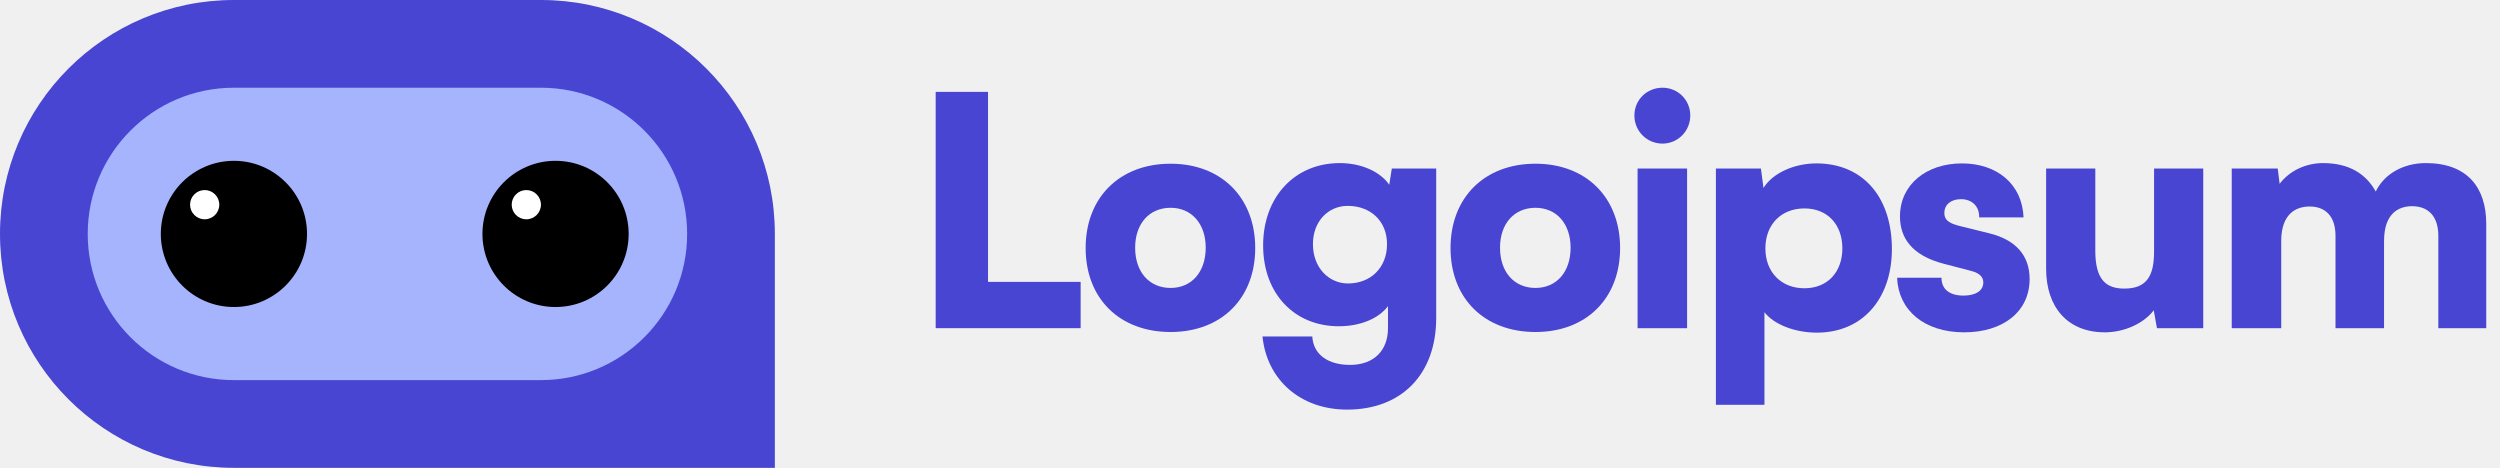
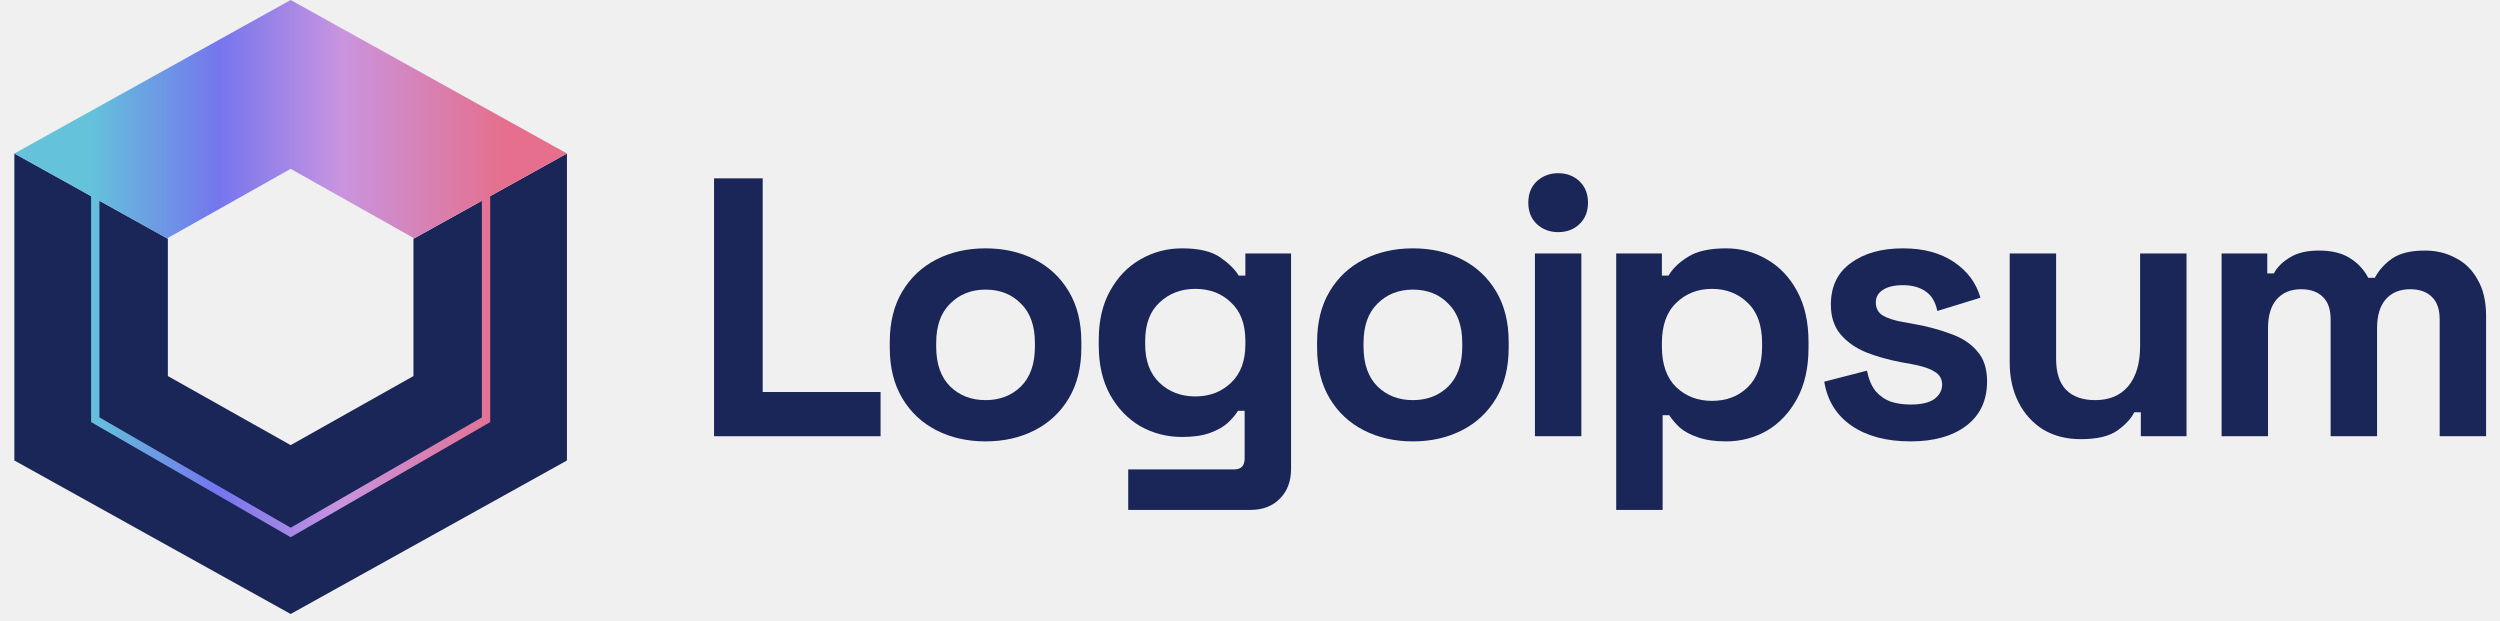
- <svg xmlns="http://www.w3.org/2000/svg" id="logo-40" width="171" height="32" viewBox="0 0 171 32" fill="none">
-   <path d="M67.582 6.284H64V22.447H73.916V19.28H67.582V6.284Z" fill="#4845D2" class="ccustom" />
-   <path d="M74.258 16.965C74.258 20.416 76.574 22.709 80.069 22.709C83.541 22.709 85.857 20.416 85.857 16.965C85.857 13.514 83.541 11.198 80.069 11.198C76.574 11.198 74.258 13.514 74.258 16.965ZM77.644 16.943C77.644 15.305 78.605 14.213 80.069 14.213C81.51 14.213 82.471 15.305 82.471 16.943C82.471 18.603 81.51 19.695 80.069 19.695C78.605 19.695 77.644 18.603 77.644 16.943Z" fill="#4845D2" class="ccustom" />
-   <path d="M86.398 16.79C86.398 20.088 88.538 22.316 91.574 22.316C93.038 22.316 94.305 21.792 94.938 20.94V22.447C94.938 23.954 93.999 24.959 92.339 24.959C90.854 24.959 89.827 24.26 89.761 23.015H86.354C86.66 26.008 88.975 28.017 92.142 28.017C95.877 28.017 98.236 25.593 98.236 21.748V11.526H95.2L95.025 12.64C94.414 11.745 93.125 11.155 91.64 11.155C88.582 11.155 86.398 13.448 86.398 16.79ZM89.805 16.703C89.805 15.13 90.854 14.082 92.186 14.082C93.737 14.082 94.873 15.108 94.873 16.703C94.873 18.297 93.759 19.389 92.208 19.389C90.876 19.389 89.805 18.297 89.805 16.703Z" fill="#4845D2" class="ccustom" />
-   <path d="M99.217 16.965C99.217 20.416 101.532 22.709 105.027 22.709C108.5 22.709 110.815 20.416 110.815 16.965C110.815 13.514 108.5 11.198 105.027 11.198C101.532 11.198 99.217 13.514 99.217 16.965ZM102.602 16.943C102.602 15.305 103.563 14.213 105.027 14.213C106.468 14.213 107.429 15.305 107.429 16.943C107.429 18.603 106.468 19.695 105.027 19.695C103.563 19.695 102.602 18.603 102.602 16.943Z" fill="#4845D2" class="ccustom" />
-   <path d="M113.715 9.822C114.763 9.822 115.615 8.971 115.615 7.9C115.615 6.83 114.763 6 113.715 6C112.645 6 111.793 6.83 111.793 7.9C111.793 8.971 112.645 9.822 113.715 9.822ZM112.011 22.447H115.397V11.526H112.011V22.447Z" fill="#4845D2" class="ccustom" />
-   <path d="M117.368 27.689H120.688V21.355C121.321 22.185 122.763 22.753 124.27 22.753C127.524 22.753 129.49 20.263 129.403 16.812C129.315 13.295 127.284 11.177 124.248 11.177C122.697 11.177 121.234 11.854 120.622 12.858L120.447 11.526H117.368V27.689ZM120.753 16.987C120.753 15.348 121.845 14.256 123.418 14.256C125.012 14.256 126.017 15.37 126.017 16.987C126.017 18.603 125.012 19.717 123.418 19.717C121.845 19.717 120.753 18.625 120.753 16.987Z" fill="#4845D2" class="ccustom" />
-   <path d="M129.761 18.996C129.848 21.202 131.596 22.731 134.348 22.731C136.991 22.731 138.826 21.333 138.826 19.084C138.826 17.467 137.865 16.397 136.073 15.96L134.13 15.479C133.431 15.305 132.994 15.13 132.994 14.562C132.994 13.994 133.452 13.623 134.13 13.623C134.894 13.623 135.396 14.125 135.375 14.868H138.411C138.323 12.596 136.598 11.177 134.195 11.177C131.771 11.177 129.958 12.618 129.958 14.802C129.958 16.266 130.766 17.467 132.928 18.035L134.85 18.537C135.418 18.69 135.658 18.952 135.658 19.324C135.658 19.87 135.156 20.219 134.304 20.219C133.321 20.219 132.797 19.761 132.797 18.996H129.761Z" fill="#4845D2" class="ccustom" />
-   <path d="M143.974 22.731C145.307 22.731 146.639 22.119 147.316 21.224L147.535 22.447H150.702V11.526H147.338V17.205C147.338 18.843 146.858 19.739 145.307 19.739C144.105 19.739 143.319 19.193 143.319 17.161V11.526H139.955V18.384C139.955 20.984 141.397 22.731 143.974 22.731Z" fill="#4845D2" class="ccustom" />
-   <path d="M156.036 22.447V16.484C156.036 14.649 157.019 14.125 157.98 14.125C159.05 14.125 159.749 14.781 159.749 16.135V22.447H163.069V16.484C163.069 14.628 164.03 14.104 164.991 14.104C166.061 14.104 166.782 14.759 166.782 16.135V22.447H170.059V15.305C170.059 12.815 168.748 11.155 165.93 11.155C164.358 11.155 163.069 11.919 162.501 13.099C161.846 11.919 160.71 11.155 158.897 11.155C157.696 11.155 156.582 11.701 155.927 12.575L155.796 11.526H152.65V22.447H156.036Z" fill="#4845D2" class="ccustom" />
-   <path d="M0 16C0 7.163 7.163 0 16 0H37C45.837 0 53 7.163 53 16V32H16C7.163 32 0 24.837 0 16Z" fill="#4845D2" class="ccustom" />
-   <rect x="6" y="6" width="41" height="20" rx="10" fill="#A5B4FC" class="ccompli2" />
-   <circle cx="16" cy="16" r="5" fill="#000000" />
-   <circle cx="14" cy="14" r="1" fill="#ffffff" />
-   <circle cx="38" cy="16" r="5" fill="#000000" />
-   <circle cx="36" cy="14" r="1" fill="#ffffff" />
+ <svg xmlns="http://www.w3.org/2000/svg" id="logo-50" class="gradient" width="153" height="38" viewBox="0 0 153 38" fill="none">
+   <path d="M0.879 28.182L0.879 9.394L10.273 14.613L10.273 23.015L17.788 27.242L25.303 23.015L25.303 14.613L34.697 9.394L34.697 28.182L17.788 37.576L0.879 28.182Z" class="cneutral" fill="#192657" />
+   <path fill-rule="evenodd" clip-rule="evenodd" d="M5.576 12.003L0.879 9.394L17.788 0L34.697 9.394L30 12.003L30 25.833L17.788 32.879L5.576 25.833L5.576 12.003ZM29.491 12.286L25.303 14.613V14.561L17.788 10.333L10.273 14.561V14.613L6.085 12.286L6.085 25.544L17.788 32.296L29.491 25.544L29.491 12.286Z" fill="url(#paint500_linear_1501_1259)" />
+   <path d="M43.7 26.697V10.915H46.676V23.991H53.891V26.697H43.7Z" class="cneutral" fill="#192657" />
+   <path d="M60.316 27.013C59.204 27.013 58.204 26.787 57.317 26.336C56.431 25.885 55.732 25.232 55.221 24.375C54.71 23.518 54.454 22.488 54.454 21.286V20.925C54.454 19.723 54.71 18.693 55.221 17.837C55.732 16.98 56.431 16.326 57.317 15.875C58.204 15.424 59.204 15.199 60.316 15.199C61.428 15.199 62.428 15.424 63.315 15.875C64.201 16.326 64.9 16.98 65.411 17.837C65.922 18.693 66.178 19.723 66.178 20.925V21.286C66.178 22.488 65.922 23.518 65.411 24.375C64.9 25.232 64.201 25.885 63.315 26.336C62.428 26.787 61.428 27.013 60.316 27.013ZM60.316 24.488C61.188 24.488 61.909 24.209 62.48 23.653C63.051 23.082 63.337 22.27 63.337 21.218V20.993C63.337 19.941 63.051 19.137 62.48 18.581C61.924 18.009 61.203 17.724 60.316 17.724C59.444 17.724 58.723 18.009 58.152 18.581C57.58 19.137 57.295 19.941 57.295 20.993V21.218C57.295 22.27 57.58 23.082 58.152 23.653C58.723 24.209 59.444 24.488 60.316 24.488Z" class="cneutral" fill="#192657" />
+   <path d="M67.244 21.151V20.79C67.244 19.618 67.477 18.618 67.943 17.791C68.409 16.95 69.025 16.311 69.792 15.875C70.573 15.424 71.423 15.199 72.34 15.199C73.362 15.199 74.136 15.379 74.662 15.74C75.188 16.101 75.571 16.476 75.811 16.867H76.217V15.514H79.013V28.681C79.013 29.448 78.787 30.056 78.337 30.507C77.886 30.973 77.284 31.206 76.533 31.206H69.048V28.726H75.541C75.962 28.726 76.172 28.501 76.172 28.05V25.141H75.766C75.616 25.382 75.406 25.63 75.135 25.885C74.865 26.126 74.504 26.329 74.053 26.494C73.602 26.659 73.031 26.742 72.34 26.742C71.423 26.742 70.573 26.524 69.792 26.088C69.025 25.637 68.409 24.998 67.943 24.172C67.477 23.33 67.244 22.323 67.244 21.151ZM73.151 24.262C74.023 24.262 74.752 23.984 75.338 23.428C75.924 22.872 76.217 22.09 76.217 21.083V20.858C76.217 19.836 75.924 19.054 75.338 18.513C74.767 17.957 74.038 17.679 73.151 17.679C72.279 17.679 71.55 17.957 70.964 18.513C70.378 19.054 70.085 19.836 70.085 20.858V21.083C70.085 22.09 70.378 22.872 70.964 23.428C71.55 23.984 72.279 24.262 73.151 24.262Z" class="cneutral" fill="#192657" />
+   <path d="M86.469 27.013C85.356 27.013 84.357 26.787 83.47 26.336C82.583 25.885 81.884 25.232 81.373 24.375C80.862 23.518 80.607 22.488 80.607 21.286V20.925C80.607 19.723 80.862 18.693 81.373 17.837C81.884 16.98 82.583 16.326 83.47 15.875C84.357 15.424 85.356 15.199 86.469 15.199C87.581 15.199 88.58 15.424 89.467 15.875C90.354 16.326 91.053 16.98 91.564 17.837C92.075 18.693 92.331 19.723 92.331 20.925V21.286C92.331 22.488 92.075 23.518 91.564 24.375C91.053 25.232 90.354 25.885 89.467 26.336C88.58 26.787 87.581 27.013 86.469 27.013ZM86.469 24.488C87.34 24.488 88.062 24.209 88.633 23.653C89.204 23.082 89.49 22.27 89.49 21.218V20.993C89.49 19.941 89.204 19.137 88.633 18.581C88.077 18.009 87.356 17.724 86.469 17.724C85.597 17.724 84.876 18.009 84.304 18.581C83.733 19.137 83.448 19.941 83.448 20.993V21.218C83.448 22.27 83.733 23.082 84.304 23.653C84.876 24.209 85.597 24.488 86.469 24.488Z" class="cneutral" fill="#192657" />
+   <path d="M93.938 26.697V15.514H96.779V26.697H93.938ZM95.358 14.207C94.847 14.207 94.412 14.041 94.051 13.711C93.705 13.38 93.532 12.944 93.532 12.403C93.532 11.862 93.705 11.426 94.051 11.095C94.412 10.765 94.847 10.6 95.358 10.6C95.885 10.6 96.32 10.765 96.666 11.095C97.012 11.426 97.185 11.862 97.185 12.403C97.185 12.944 97.012 13.38 96.666 13.711C96.32 14.041 95.885 14.207 95.358 14.207Z" class="cneutral" fill="#192657" />
+   <path d="M98.912 31.206V15.514H101.708V16.867H102.114C102.369 16.431 102.767 16.048 103.309 15.717C103.85 15.372 104.624 15.199 105.631 15.199C106.533 15.199 107.367 15.424 108.133 15.875C108.9 16.311 109.516 16.957 109.982 17.814C110.448 18.671 110.681 19.708 110.681 20.925V21.286C110.681 22.503 110.448 23.541 109.982 24.397C109.516 25.254 108.9 25.908 108.133 26.359C107.367 26.795 106.533 27.013 105.631 27.013C104.954 27.013 104.383 26.93 103.917 26.765C103.466 26.614 103.098 26.419 102.813 26.178C102.542 25.923 102.324 25.667 102.159 25.412H101.753V31.206H98.912ZM104.774 24.533C105.661 24.533 106.39 24.255 106.961 23.698C107.547 23.127 107.84 22.301 107.84 21.218V20.993C107.84 19.911 107.547 19.092 106.961 18.535C106.375 17.964 105.646 17.679 104.774 17.679C103.902 17.679 103.173 17.964 102.587 18.535C102.001 19.092 101.708 19.911 101.708 20.993V21.218C101.708 22.301 102.001 23.127 102.587 23.698C103.173 24.255 103.902 24.533 104.774 24.533Z" class="cneutral" fill="#192657" />
+   <path d="M116.919 27.013C115.461 27.013 114.266 26.697 113.334 26.066C112.403 25.434 111.839 24.533 111.643 23.36L114.259 22.684C114.364 23.21 114.537 23.623 114.777 23.924C115.033 24.224 115.341 24.442 115.702 24.578C116.077 24.698 116.483 24.758 116.919 24.758C117.58 24.758 118.069 24.645 118.385 24.42C118.7 24.179 118.858 23.886 118.858 23.541C118.858 23.195 118.708 22.932 118.407 22.752C118.107 22.556 117.626 22.398 116.964 22.278L116.333 22.165C115.551 22.015 114.837 21.812 114.191 21.557C113.545 21.286 113.026 20.918 112.635 20.452C112.245 19.986 112.049 19.385 112.049 18.648C112.049 17.536 112.455 16.687 113.267 16.101C114.078 15.499 115.146 15.199 116.468 15.199C117.716 15.199 118.753 15.477 119.579 16.033C120.406 16.589 120.947 17.318 121.203 18.22L118.565 19.032C118.445 18.46 118.197 18.055 117.821 17.814C117.46 17.574 117.009 17.453 116.468 17.453C115.927 17.453 115.514 17.551 115.228 17.746C114.943 17.927 114.8 18.182 114.8 18.513C114.8 18.874 114.95 19.144 115.251 19.325C115.551 19.49 115.957 19.618 116.468 19.708L117.099 19.821C117.941 19.971 118.7 20.174 119.377 20.429C120.068 20.67 120.609 21.023 121 21.489C121.406 21.94 121.609 22.556 121.609 23.338C121.609 24.51 121.18 25.419 120.323 26.066C119.482 26.697 118.347 27.013 116.919 27.013Z" class="cneutral" fill="#192657" />
+   <path d="M127.344 26.877C126.473 26.877 125.706 26.682 125.045 26.291C124.399 25.885 123.895 25.329 123.534 24.623C123.174 23.916 122.993 23.105 122.993 22.188V15.514H125.834V21.962C125.834 22.804 126.037 23.435 126.443 23.856C126.863 24.277 127.457 24.488 128.224 24.488C129.095 24.488 129.772 24.202 130.253 23.631C130.734 23.045 130.974 22.233 130.974 21.196V15.514H133.815V26.697H131.019V25.232H130.614C130.433 25.607 130.095 25.976 129.599 26.336C129.103 26.697 128.351 26.877 127.344 26.877Z" class="cneutral" fill="#192657" />
+   <path d="M135.962 26.697V15.514H138.757V16.732H139.163C139.358 16.356 139.682 16.033 140.132 15.762C140.583 15.477 141.177 15.334 141.914 15.334C142.71 15.334 143.349 15.492 143.83 15.807C144.311 16.108 144.679 16.506 144.935 17.002H145.34C145.596 16.521 145.957 16.123 146.423 15.807C146.889 15.492 147.55 15.334 148.407 15.334C149.098 15.334 149.722 15.484 150.278 15.785C150.849 16.07 151.3 16.514 151.631 17.115C151.976 17.701 152.149 18.445 152.149 19.347V26.697H149.308V19.55C149.308 18.934 149.151 18.475 148.835 18.175C148.519 17.859 148.076 17.701 147.505 17.701C146.859 17.701 146.355 17.912 145.994 18.333C145.649 18.738 145.476 19.325 145.476 20.091V26.697H142.635V19.55C142.635 18.934 142.477 18.475 142.162 18.175C141.846 17.859 141.403 17.701 140.831 17.701C140.185 17.701 139.682 17.912 139.321 18.333C138.975 18.738 138.802 19.325 138.802 20.091V26.697H135.962Z" class="cneutral" fill="#192657" />
+   <defs>
+     <linearGradient id="paint500_linear_1501_1259" x1="5.576" y1="7.306" x2="30.939" y2="7.306" gradientUnits="userSpaceOnUse">
+       <stop class="ccustom" stop-color="#64C2DB" />
+       <stop offset="0.307" class="ccompli1" stop-color="#7476ED" />
+       <stop offset="0.604" class="ccompli1" stop-color="#C994DF" />
+       <stop offset="1" class="ccompli2" stop-color="#E56F8C" />
+     </linearGradient>
+   </defs>
</svg>
